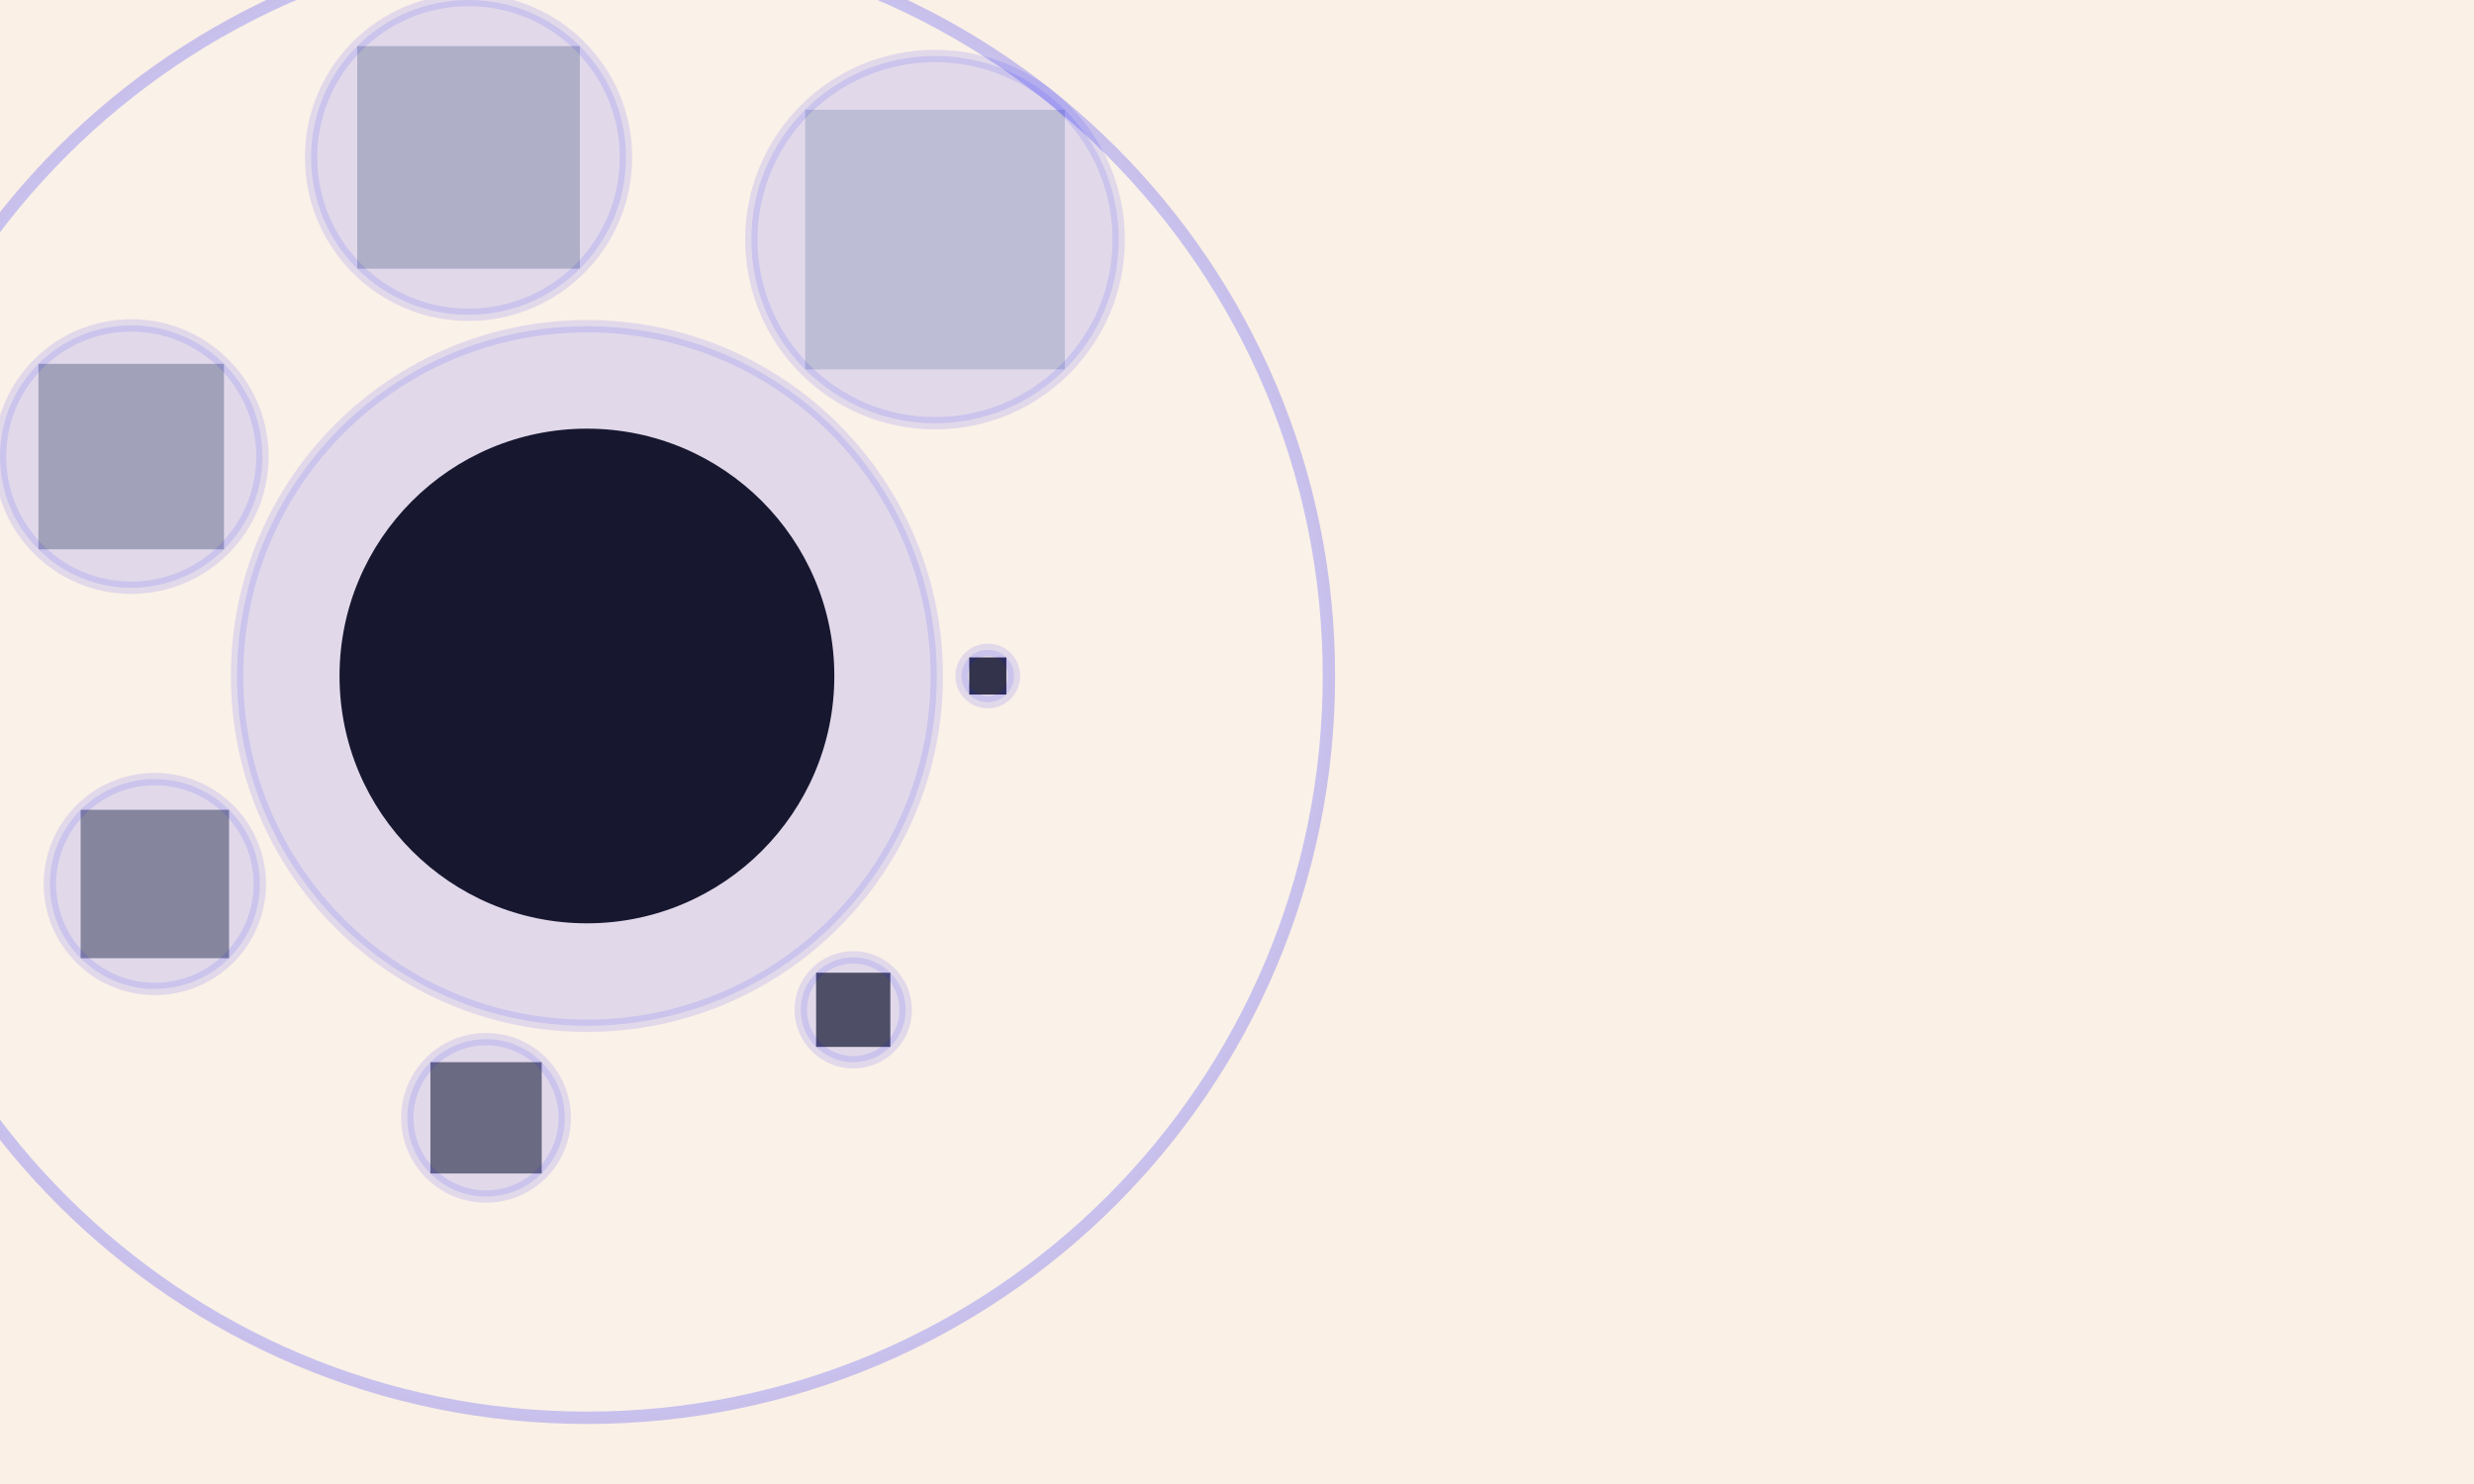
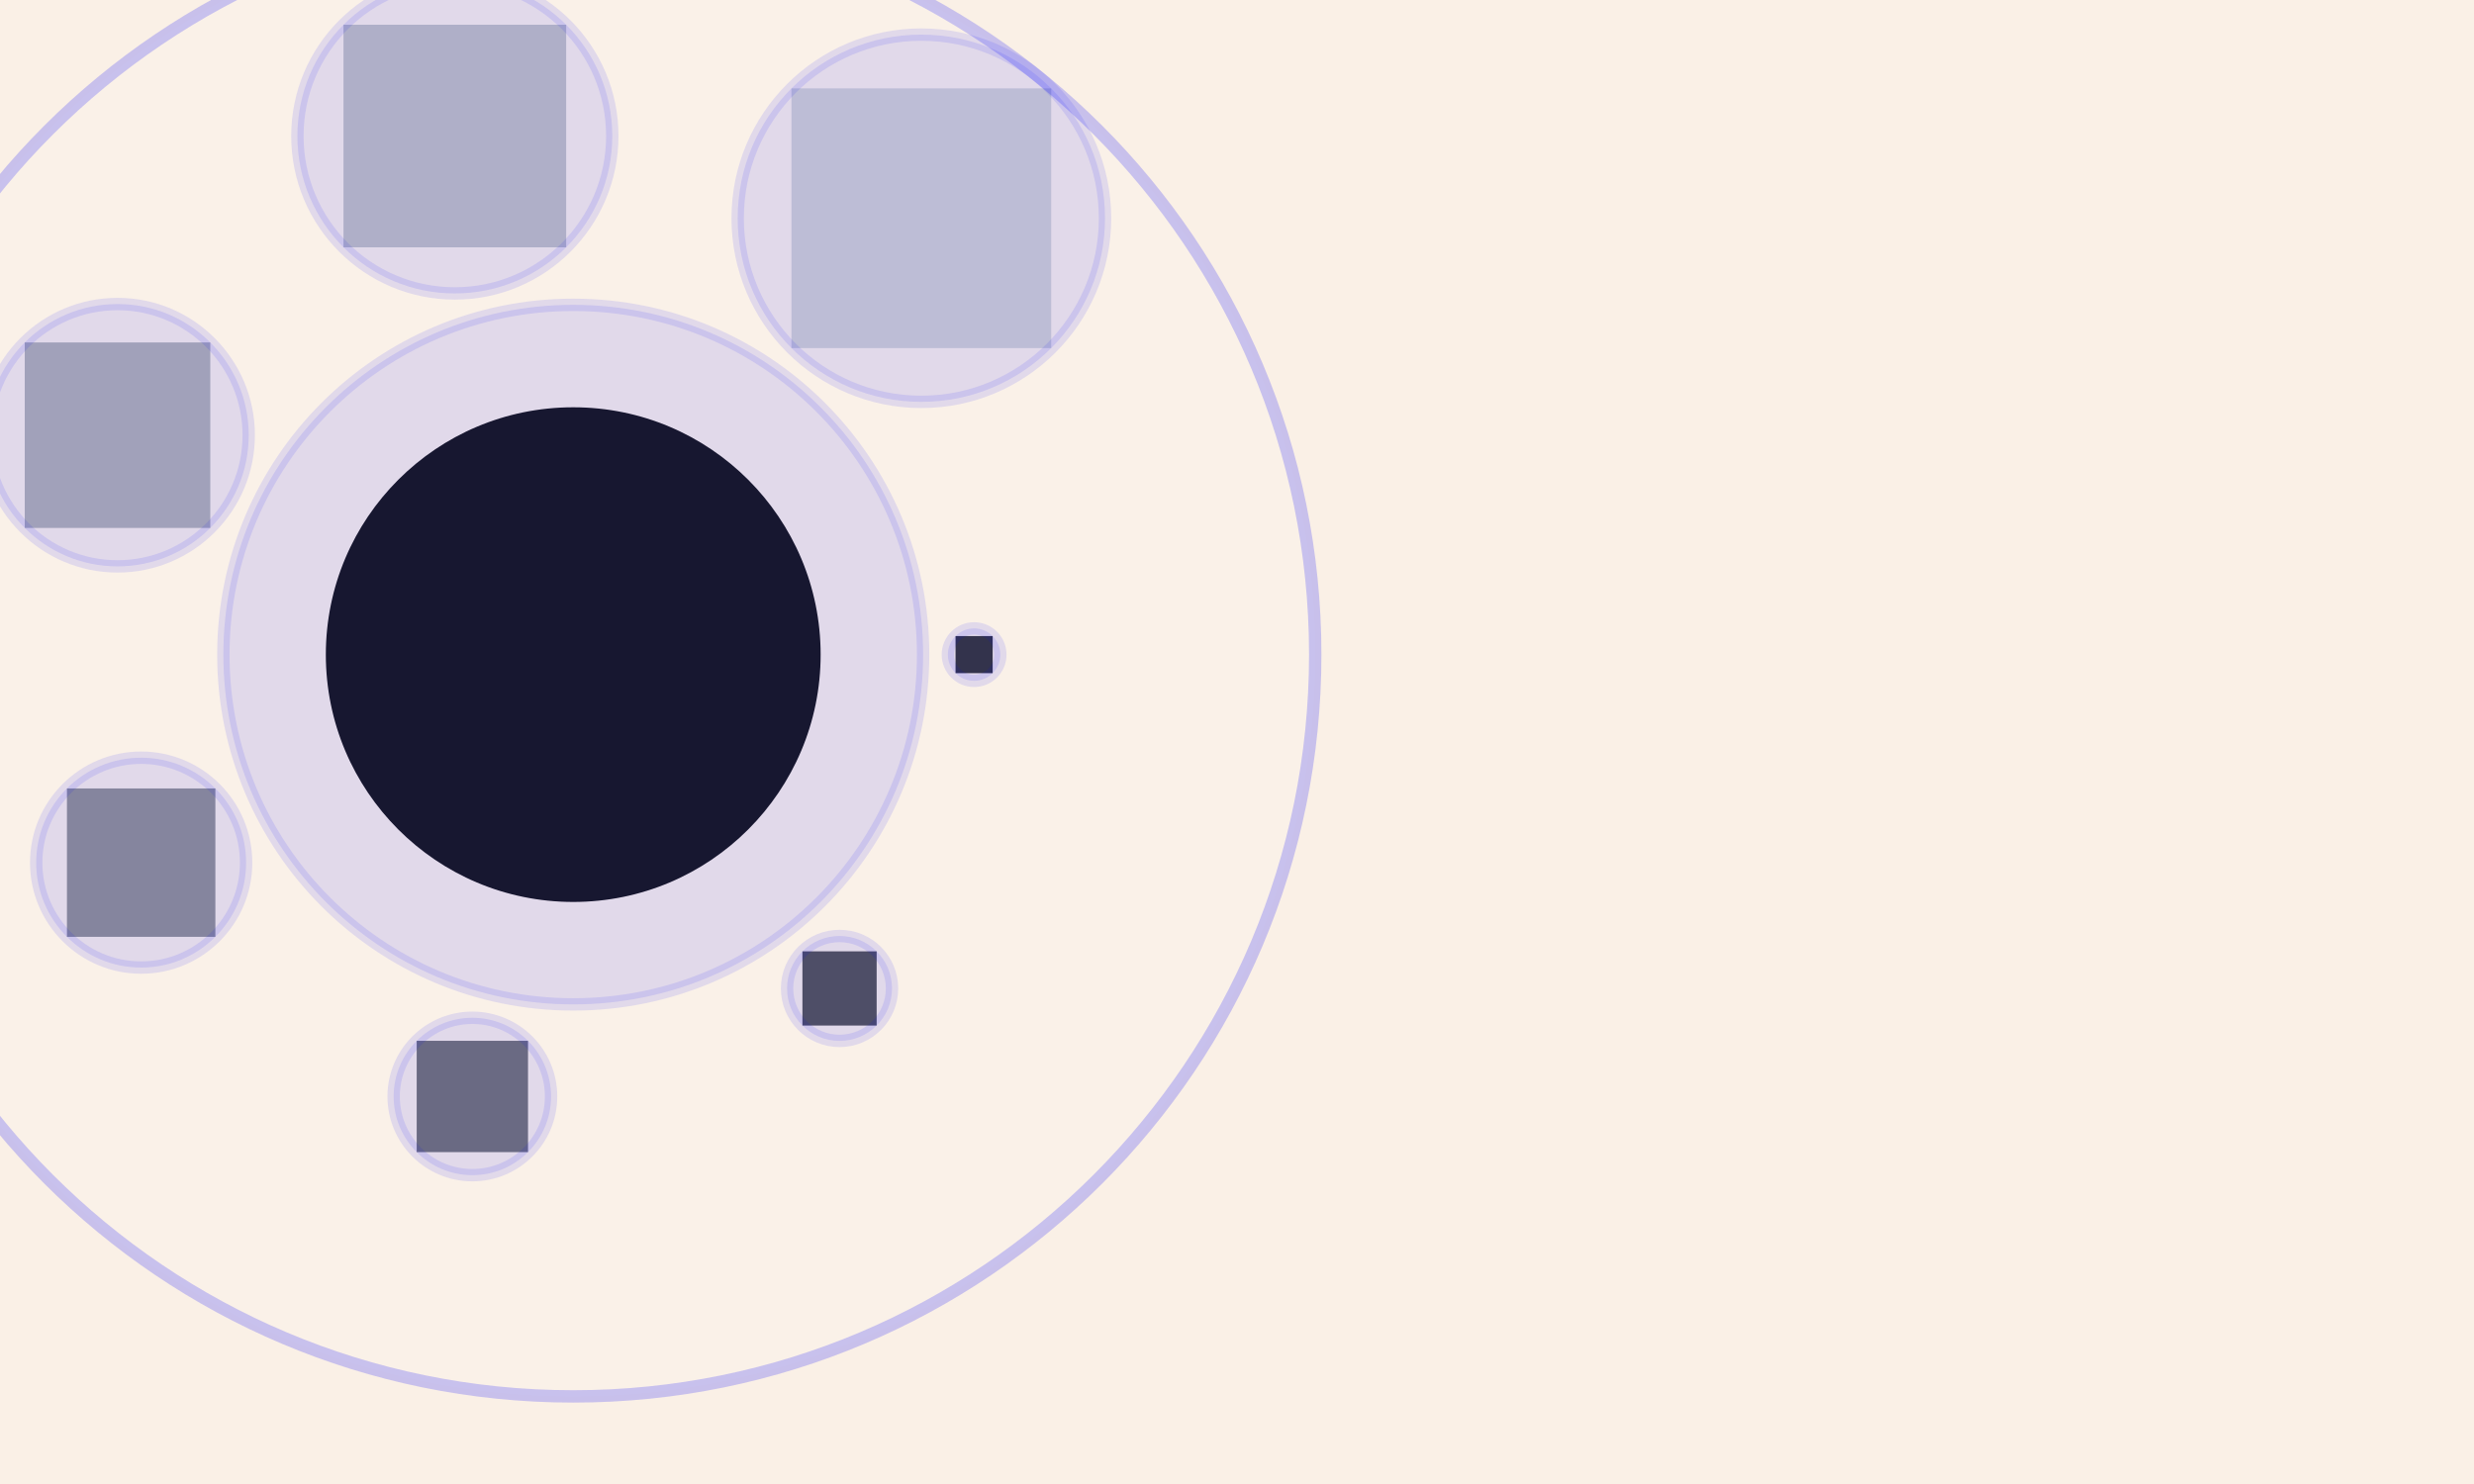
<svg xmlns="http://www.w3.org/2000/svg" xmlns:ns1="http://www.nrvr.com/2012/adj" width="200" height="120">
  <rect width="200" height="120" fill="linen" />
  <g>
    <ns1:circularList rAlign="inside" gap="2" explain="true" />
-     <circle r="20" fill="#000" transform="translate(47.448,54.662)" />
-     <rect width="3" height="3" fill="#222" transform="translate(78.354,53.162)" />
-     <rect width="6" height="6" fill="#444" transform="translate(65.975,78.656)" />
-     <rect width="9" height="9" fill="#666" transform="translate(34.793,85.891)" />
-     <rect width="12" height="12" fill="#888" transform="translate(6.518,65.483)" />
-     <rect width="15" height="15" fill="#aaa" transform="translate(3.107,29.42)" />
-     <rect width="18" height="18" fill="#bbb" transform="translate(28.877,3.728)" />
-     <rect width="21" height="21" fill="#ccc" transform="translate(65.088,8.875)" />
-     <circle ns1:explanation="true" cx="47.448" cy="54.662" r="59.983" fill="white" fill-opacity="0.1" stroke="blue" stroke-width="1" stroke-opacity="0.2" />
-     <circle ns1:explanation="true" cx="47.448" cy="54.662" r="28.284" fill="blue" fill-opacity="0.1" stroke="blue" stroke-width="1" stroke-opacity="0.1" />
-     <circle ns1:explanation="true" cx="79.854" cy="54.662" r="2.121" fill="blue" fill-opacity="0.1" stroke="blue" stroke-width="1" stroke-opacity="0.1" />
-     <circle ns1:explanation="true" cx="68.975" cy="81.656" r="4.243" fill="blue" fill-opacity="0.1" stroke="blue" stroke-width="1" stroke-opacity="0.1" />
-     <circle ns1:explanation="true" cx="39.293" cy="90.391" r="6.364" fill="blue" fill-opacity="0.1" stroke="blue" stroke-width="1" stroke-opacity="0.1" />
-     <circle ns1:explanation="true" cx="12.518" cy="71.483" r="8.485" fill="blue" fill-opacity="0.1" stroke="blue" stroke-width="1" stroke-opacity="0.1" />
-     <circle ns1:explanation="true" cx="10.607" cy="36.92" r="10.607" fill="blue" fill-opacity="0.1" stroke="blue" stroke-width="1" stroke-opacity="0.1" />
-     <circle ns1:explanation="true" cx="37.877" cy="12.728" r="12.728" fill="blue" fill-opacity="0.1" stroke="blue" stroke-width="1" stroke-opacity="0.1" />
-     <circle ns1:explanation="true" cx="75.588" cy="19.375" r="14.849" fill="blue" fill-opacity="0.1" stroke="blue" stroke-width="1" stroke-opacity="0.1" />
+     <circle r="20" fill="#000" transform="translate(46.341,52.934)" />
+     <rect width="3" height="3" fill="#222" transform="translate(77.247,51.434)" />
+     <rect width="6" height="6" fill="#444" transform="translate(64.869,76.928)" />
+     <rect width="9" height="9" fill="#666" transform="translate(33.686,84.163)" />
+     <rect width="12" height="12" fill="#888" transform="translate(5.411,63.755)" />
+     <rect width="15" height="15" fill="#aaa" transform="translate(2,27.692)" />
+     <rect width="18" height="18" fill="#bbb" transform="translate(27.77,2)" />
+     <rect width="21" height="21" fill="#ccc" transform="translate(63.982,7.147)" />
+     <circle ns1:explanation="true" cx="46.341" cy="52.934" r="59.983" fill="white" fill-opacity="0.1" stroke="blue" stroke-width="1" stroke-opacity="0.2" />
+     <circle ns1:explanation="true" cx="46.341" cy="52.934" r="28.284" fill="blue" fill-opacity="0.1" stroke="blue" stroke-width="1" stroke-opacity="0.1" />
+     <circle ns1:explanation="true" cx="78.747" cy="52.934" r="2.121" fill="blue" fill-opacity="0.1" stroke="blue" stroke-width="1" stroke-opacity="0.1" />
+     <circle ns1:explanation="true" cx="67.869" cy="79.928" r="4.243" fill="blue" fill-opacity="0.1" stroke="blue" stroke-width="1" stroke-opacity="0.1" />
+     <circle ns1:explanation="true" cx="38.186" cy="88.663" r="6.364" fill="blue" fill-opacity="0.1" stroke="blue" stroke-width="1" stroke-opacity="0.1" />
+     <circle ns1:explanation="true" cx="11.411" cy="69.755" r="8.485" fill="blue" fill-opacity="0.1" stroke="blue" stroke-width="1" stroke-opacity="0.1" />
+     <circle ns1:explanation="true" cx="9.5" cy="35.192" r="10.607" fill="blue" fill-opacity="0.1" stroke="blue" stroke-width="1" stroke-opacity="0.1" />
+     <circle ns1:explanation="true" cx="36.77" cy="11" r="12.728" fill="blue" fill-opacity="0.1" stroke="blue" stroke-width="1" stroke-opacity="0.1" />
+     <circle ns1:explanation="true" cx="74.482" cy="17.647" r="14.849" fill="blue" fill-opacity="0.1" stroke="blue" stroke-width="1" stroke-opacity="0.1" />
  </g>
</svg>
